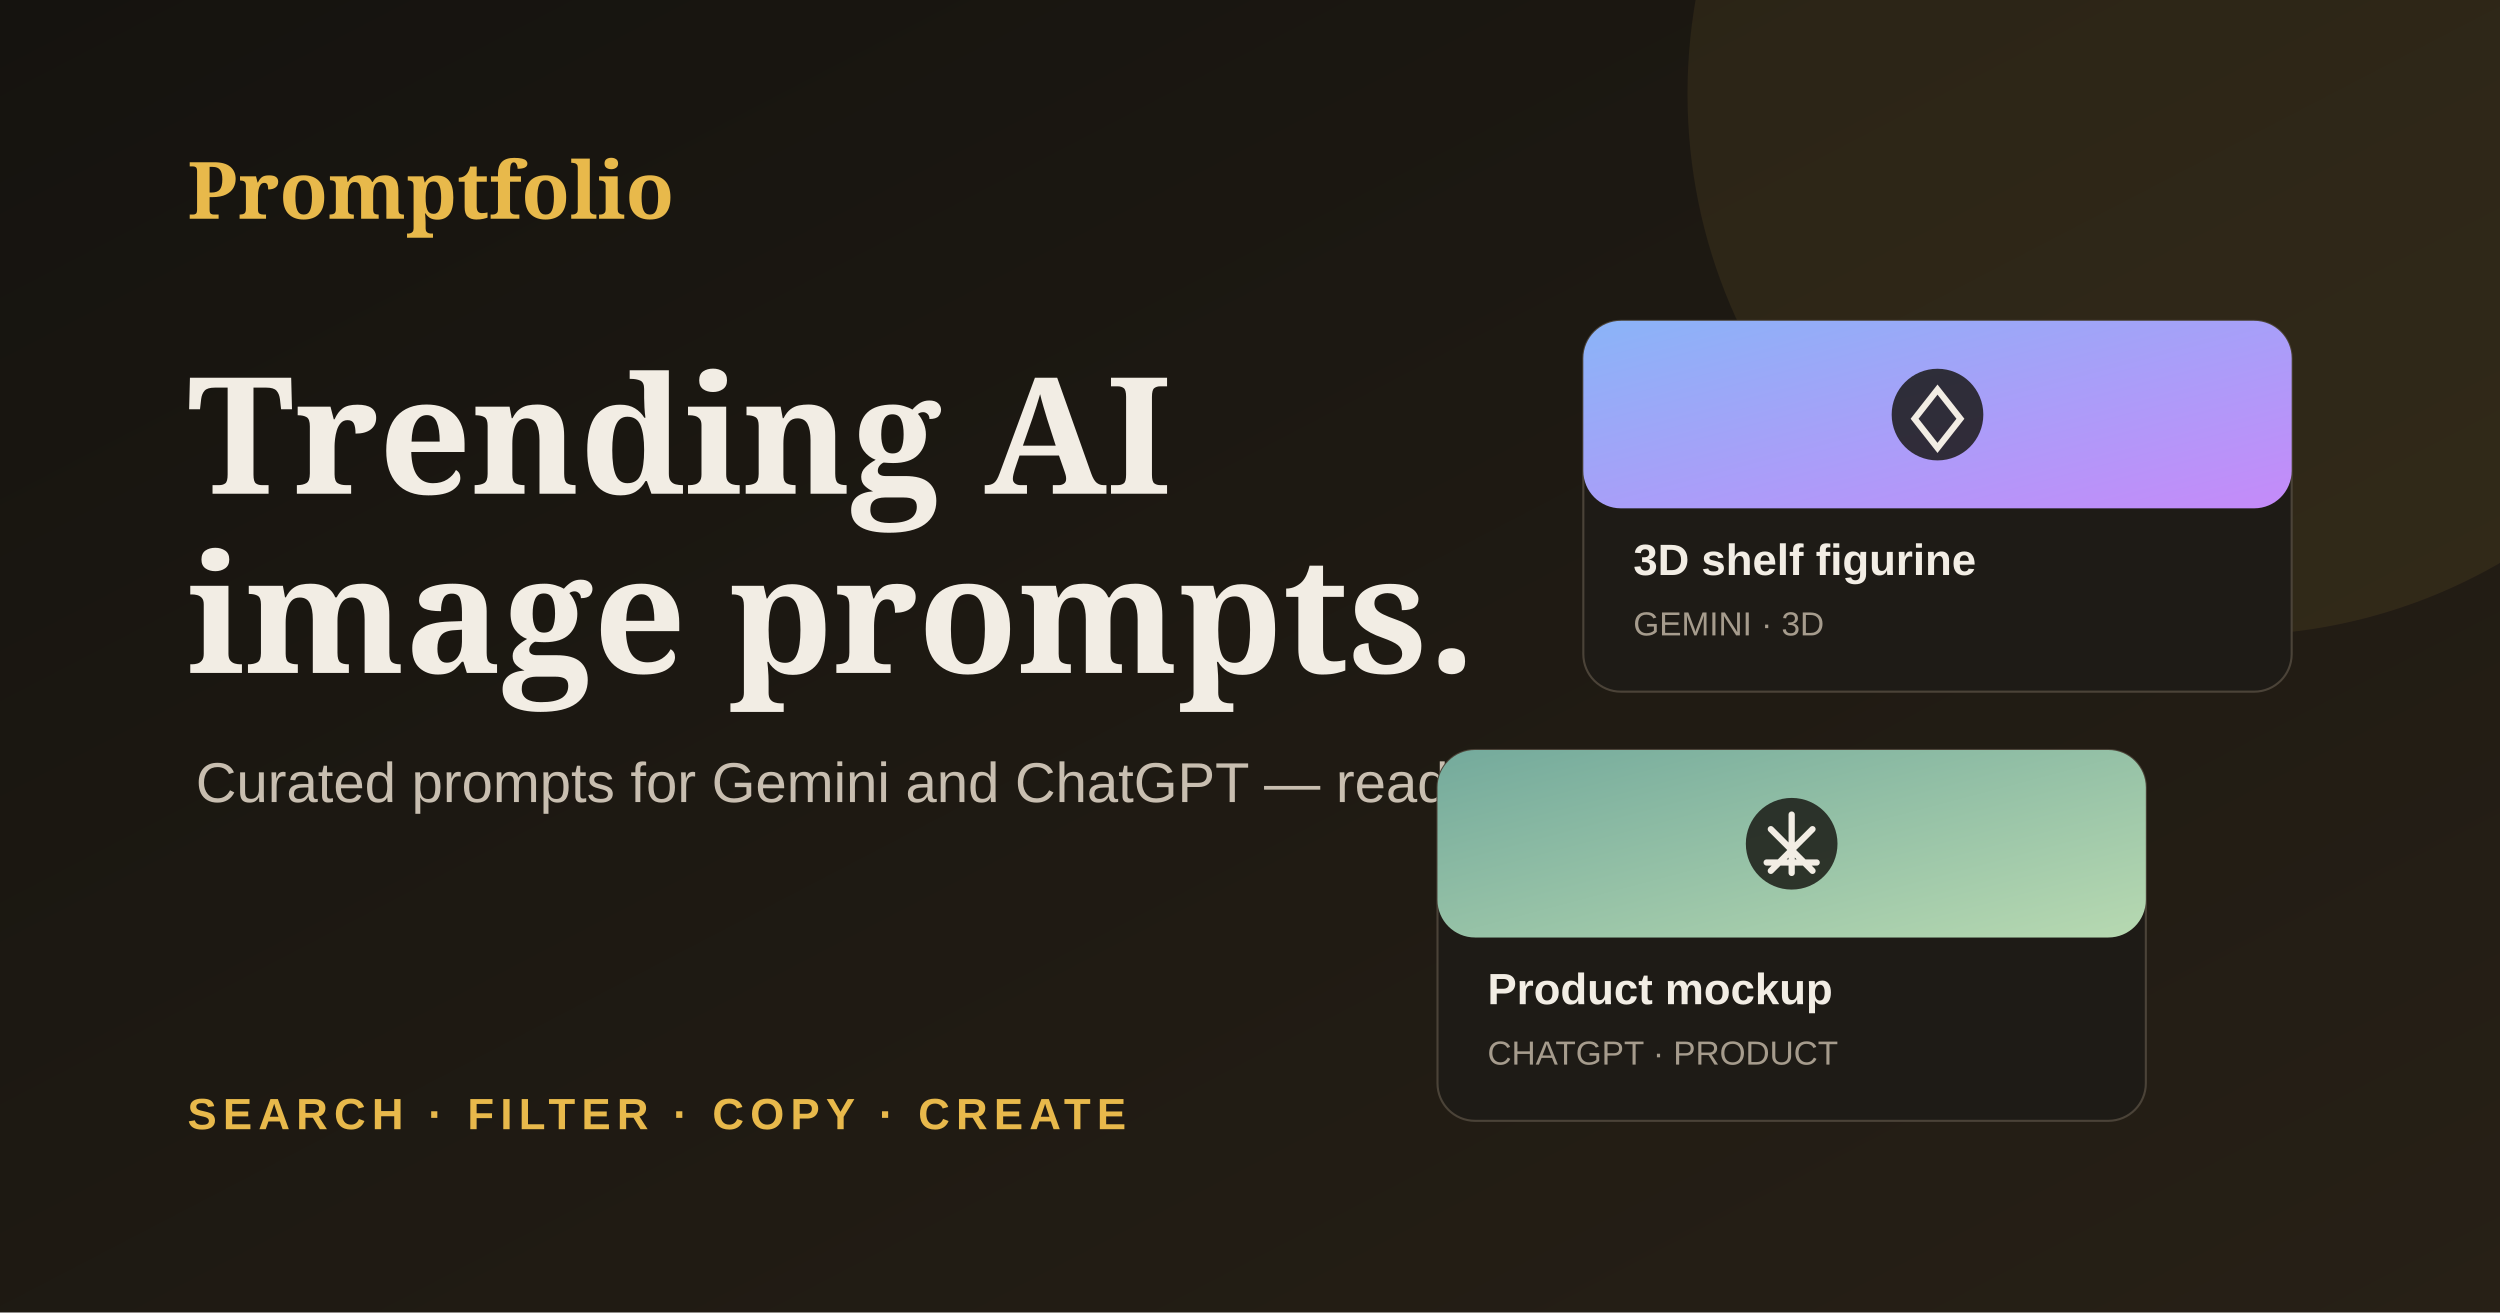
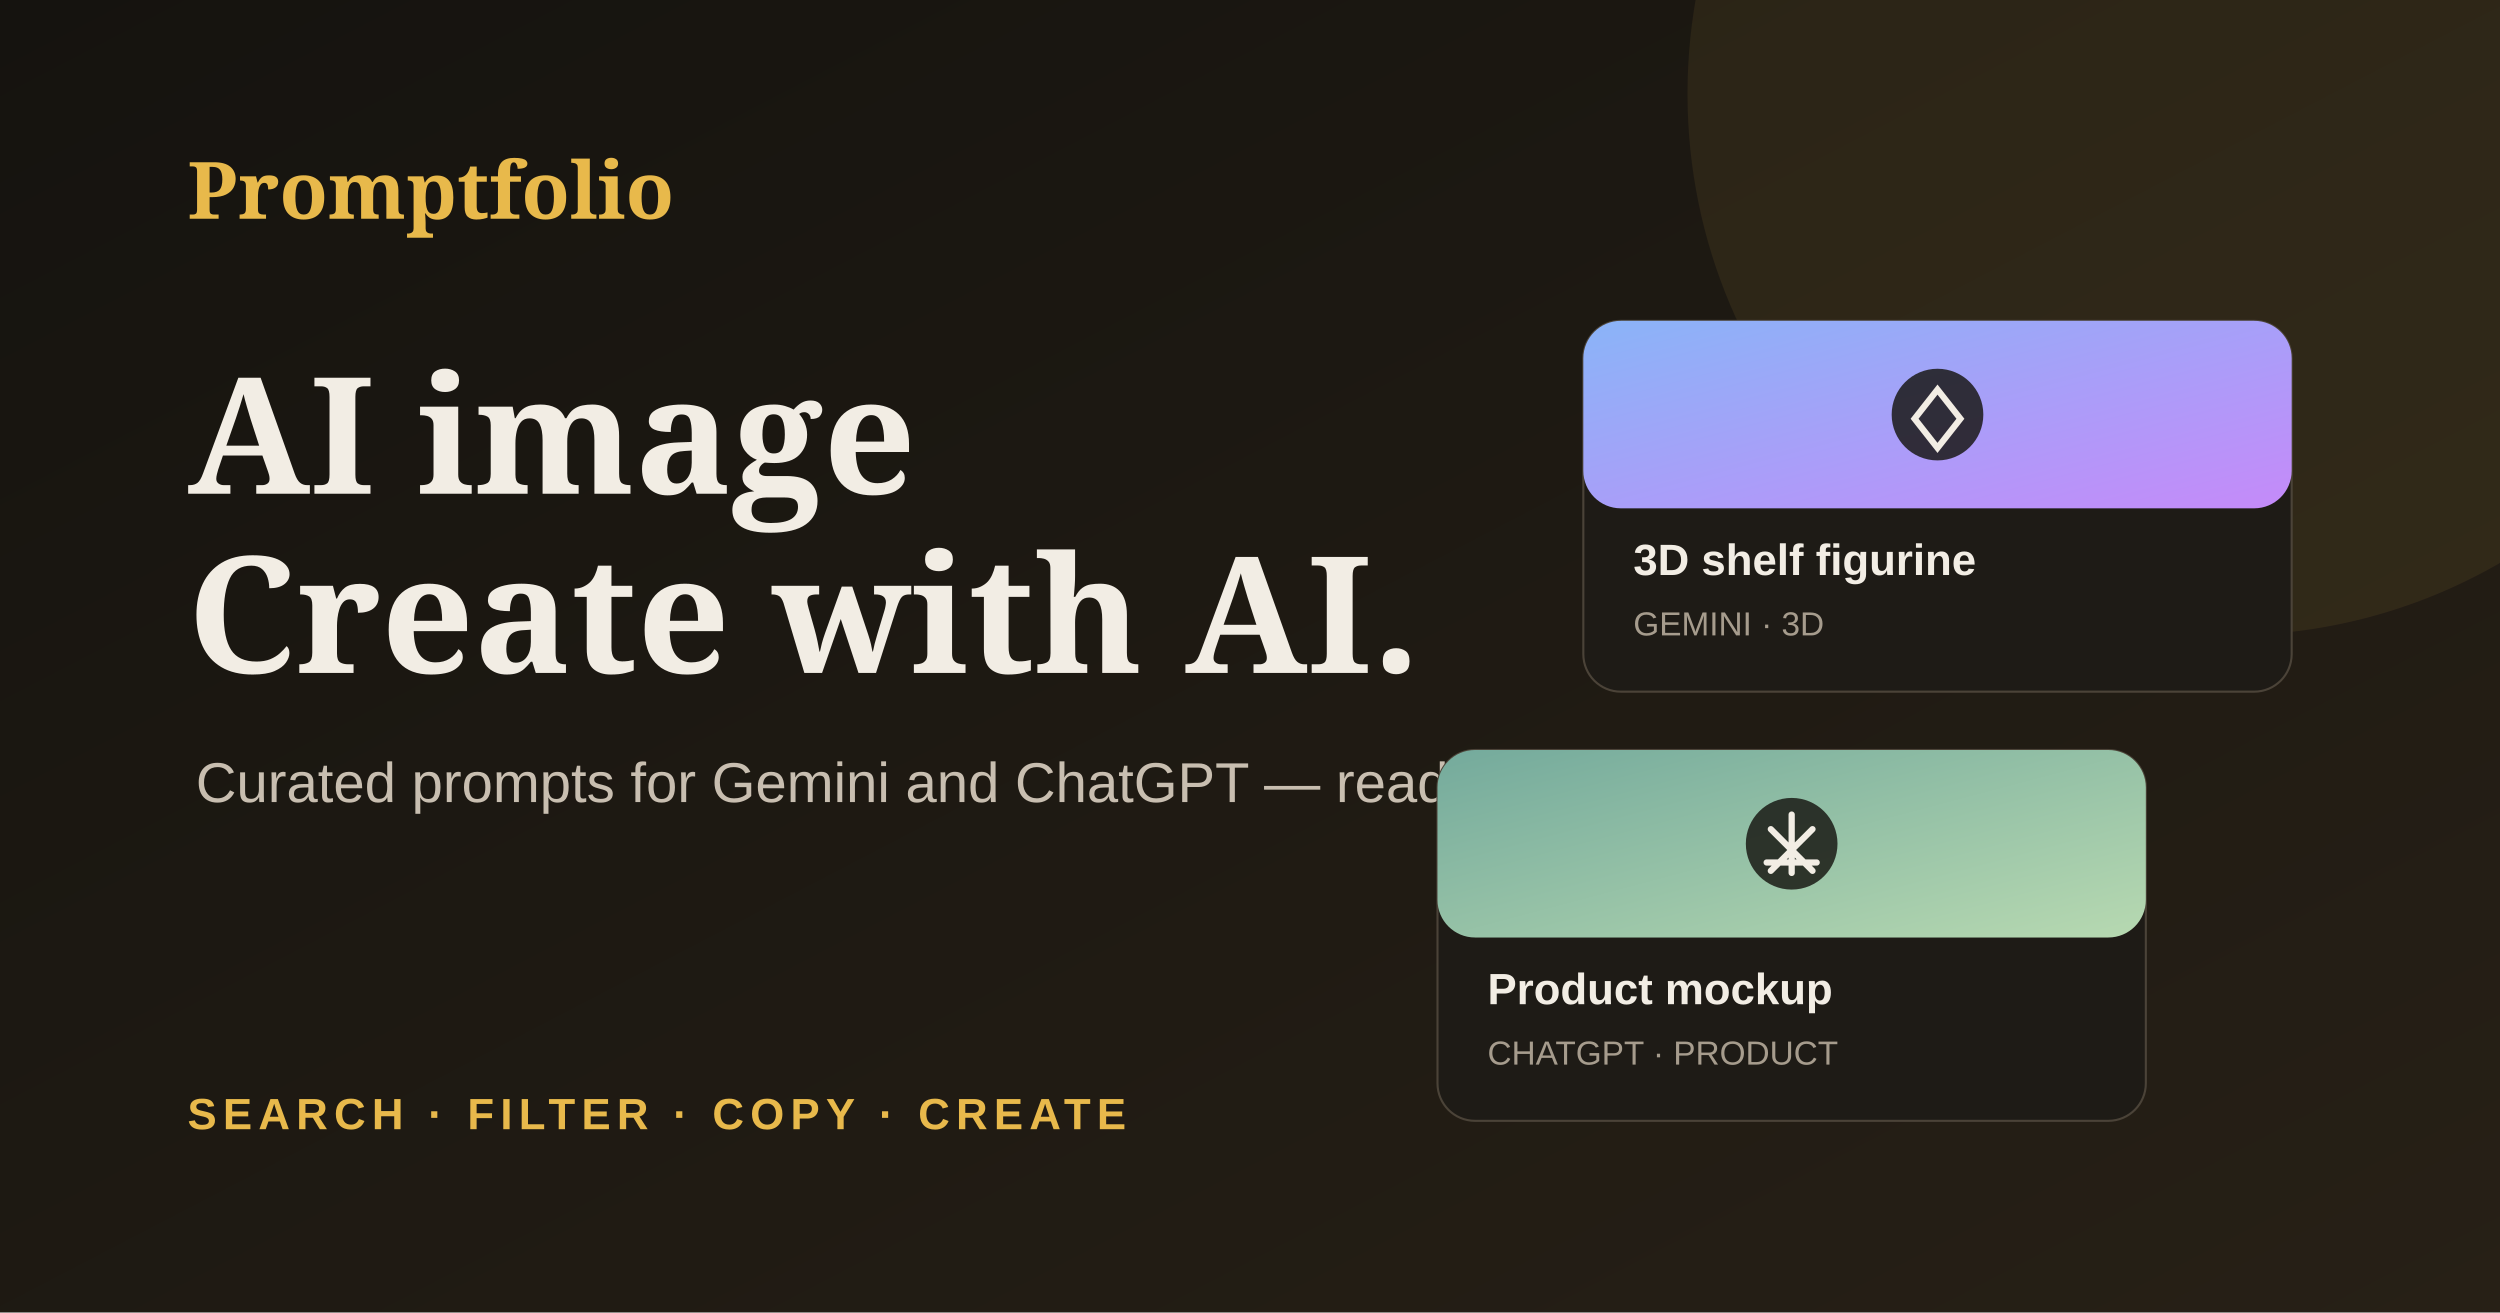
<svg xmlns="http://www.w3.org/2000/svg" width="1200" height="630" viewBox="0 0 1200 630" role="img" aria-labelledby="title description">
  <defs>
    <linearGradient id="backdrop" x1="0" y1="0" x2="1" y2="1">
      <stop stop-color="#15130f" />
      <stop offset="1" stop-color="#272016" />
    </linearGradient>
    <linearGradient id="cardOne" x1="0" y1="0" x2="1" y2="1">
      <stop stop-color="#8ab4f8" />
      <stop offset="1" stop-color="#c58af9" />
    </linearGradient>
    <linearGradient id="cardTwo" x1="0" y1="0" x2="1" y2="1">
      <stop stop-color="#74aa9c" />
      <stop offset="1" stop-color="#b7d9b1" />
    </linearGradient>
  </defs>
  <rect width="1200" height="630" fill="url(#backdrop)" />
  <circle cx="1070" cy="45" r="260" fill="#e8b94b" opacity=".08" />
  <text x="90" y="105" fill="#e8b94b" font-family="Georgia, serif" font-size="38" font-weight="700">Promptfolio</text>
-   <text x="90" y="237" fill="#f2ede4" font-family="Georgia, serif" font-size="78" font-weight="700">Trending AI</text>
-   <text x="90" y="323" fill="#f2ede4" font-family="Georgia, serif" font-size="78" font-weight="700">image prompts.</text>
+   <text x="90" y="237" fill="#f2ede4" font-family="Georgia, serif" font-size="78" font-weight="700">AI image</text>
+   <text x="90" y="323" fill="#f2ede4" font-family="Georgia, serif" font-size="78" font-weight="700">Create with AI.</text>
  <text x="94" y="385" fill="#c8beb0" font-family="Arial, sans-serif" font-size="27">Curated prompts for Gemini and ChatGPT — ready to copy.</text>
  <g transform="translate(760 154)">
    <rect width="340" height="178" rx="18" fill="#1e1b16" stroke="#4b4338" />
    <rect width="340" height="90" rx="18" fill="url(#cardOne)" />
    <circle cx="170" cy="45" r="22" fill="#15130f" opacity=".82" />
    <path d="M159 47l11-14 11 14-11 14-11-14Z" fill="none" stroke="#f2ede4" stroke-width="3" />
    <text x="24" y="122" fill="#f2ede4" font-family="Arial, sans-serif" font-size="21" font-weight="700">3D shelf figurine</text>
    <text x="24" y="151" fill="#a69c8d" font-family="Arial, sans-serif" font-size="16">GEMINI · 3D</text>
  </g>
  <g transform="translate(690 360)">
    <rect width="340" height="178" rx="18" fill="#1e1b16" stroke="#4b4338" />
    <rect width="340" height="90" rx="18" fill="url(#cardTwo)" />
    <circle cx="170" cy="45" r="22" fill="#15130f" opacity=".82" />
    <path d="M158 54h24M170 31v28M160 38l20 20M180 38l-20 20" stroke="#f2ede4" stroke-width="3" stroke-linecap="round" />
    <text x="24" y="122" fill="#f2ede4" font-family="Arial, sans-serif" font-size="21" font-weight="700">Product mockup</text>
    <text x="24" y="151" fill="#a69c8d" font-family="Arial, sans-serif" font-size="16">CHATGPT · PRODUCT</text>
  </g>
  <text x="90" y="542" fill="#e8b94b" font-family="Arial, sans-serif" font-size="21" font-weight="700" letter-spacing="3">SEARCH · FILTER · COPY · CREATE</text>
</svg>
